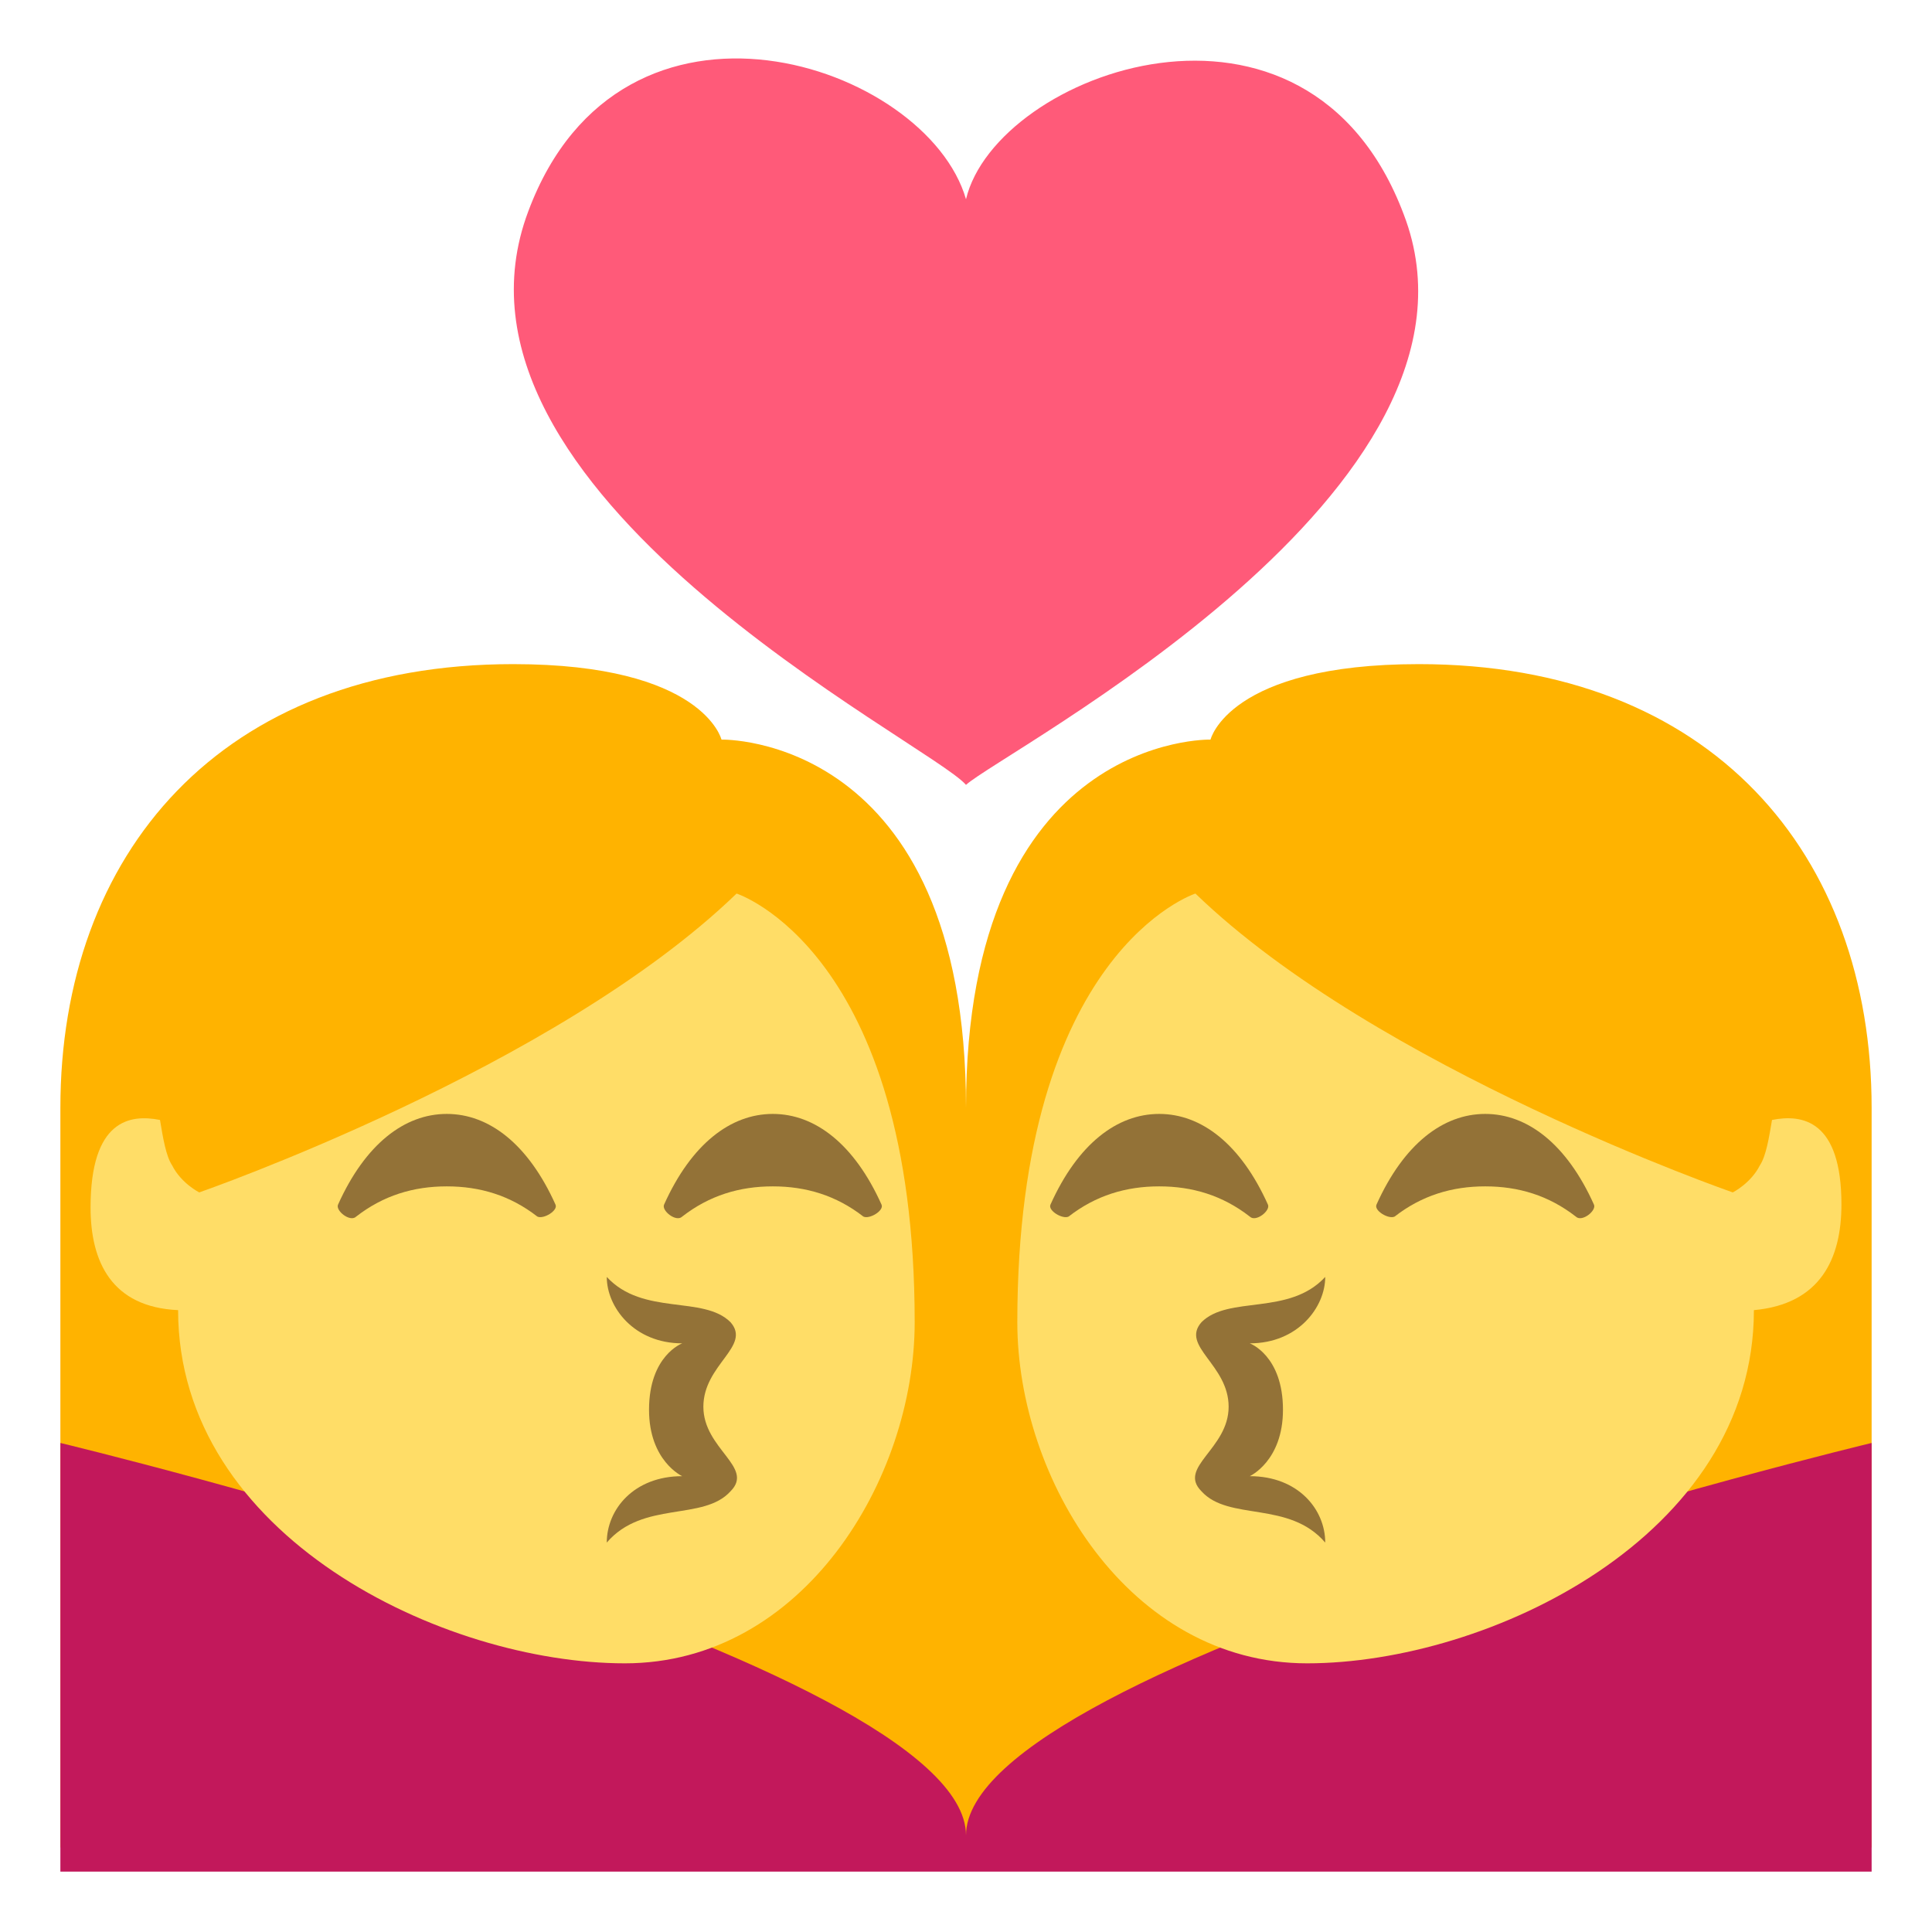
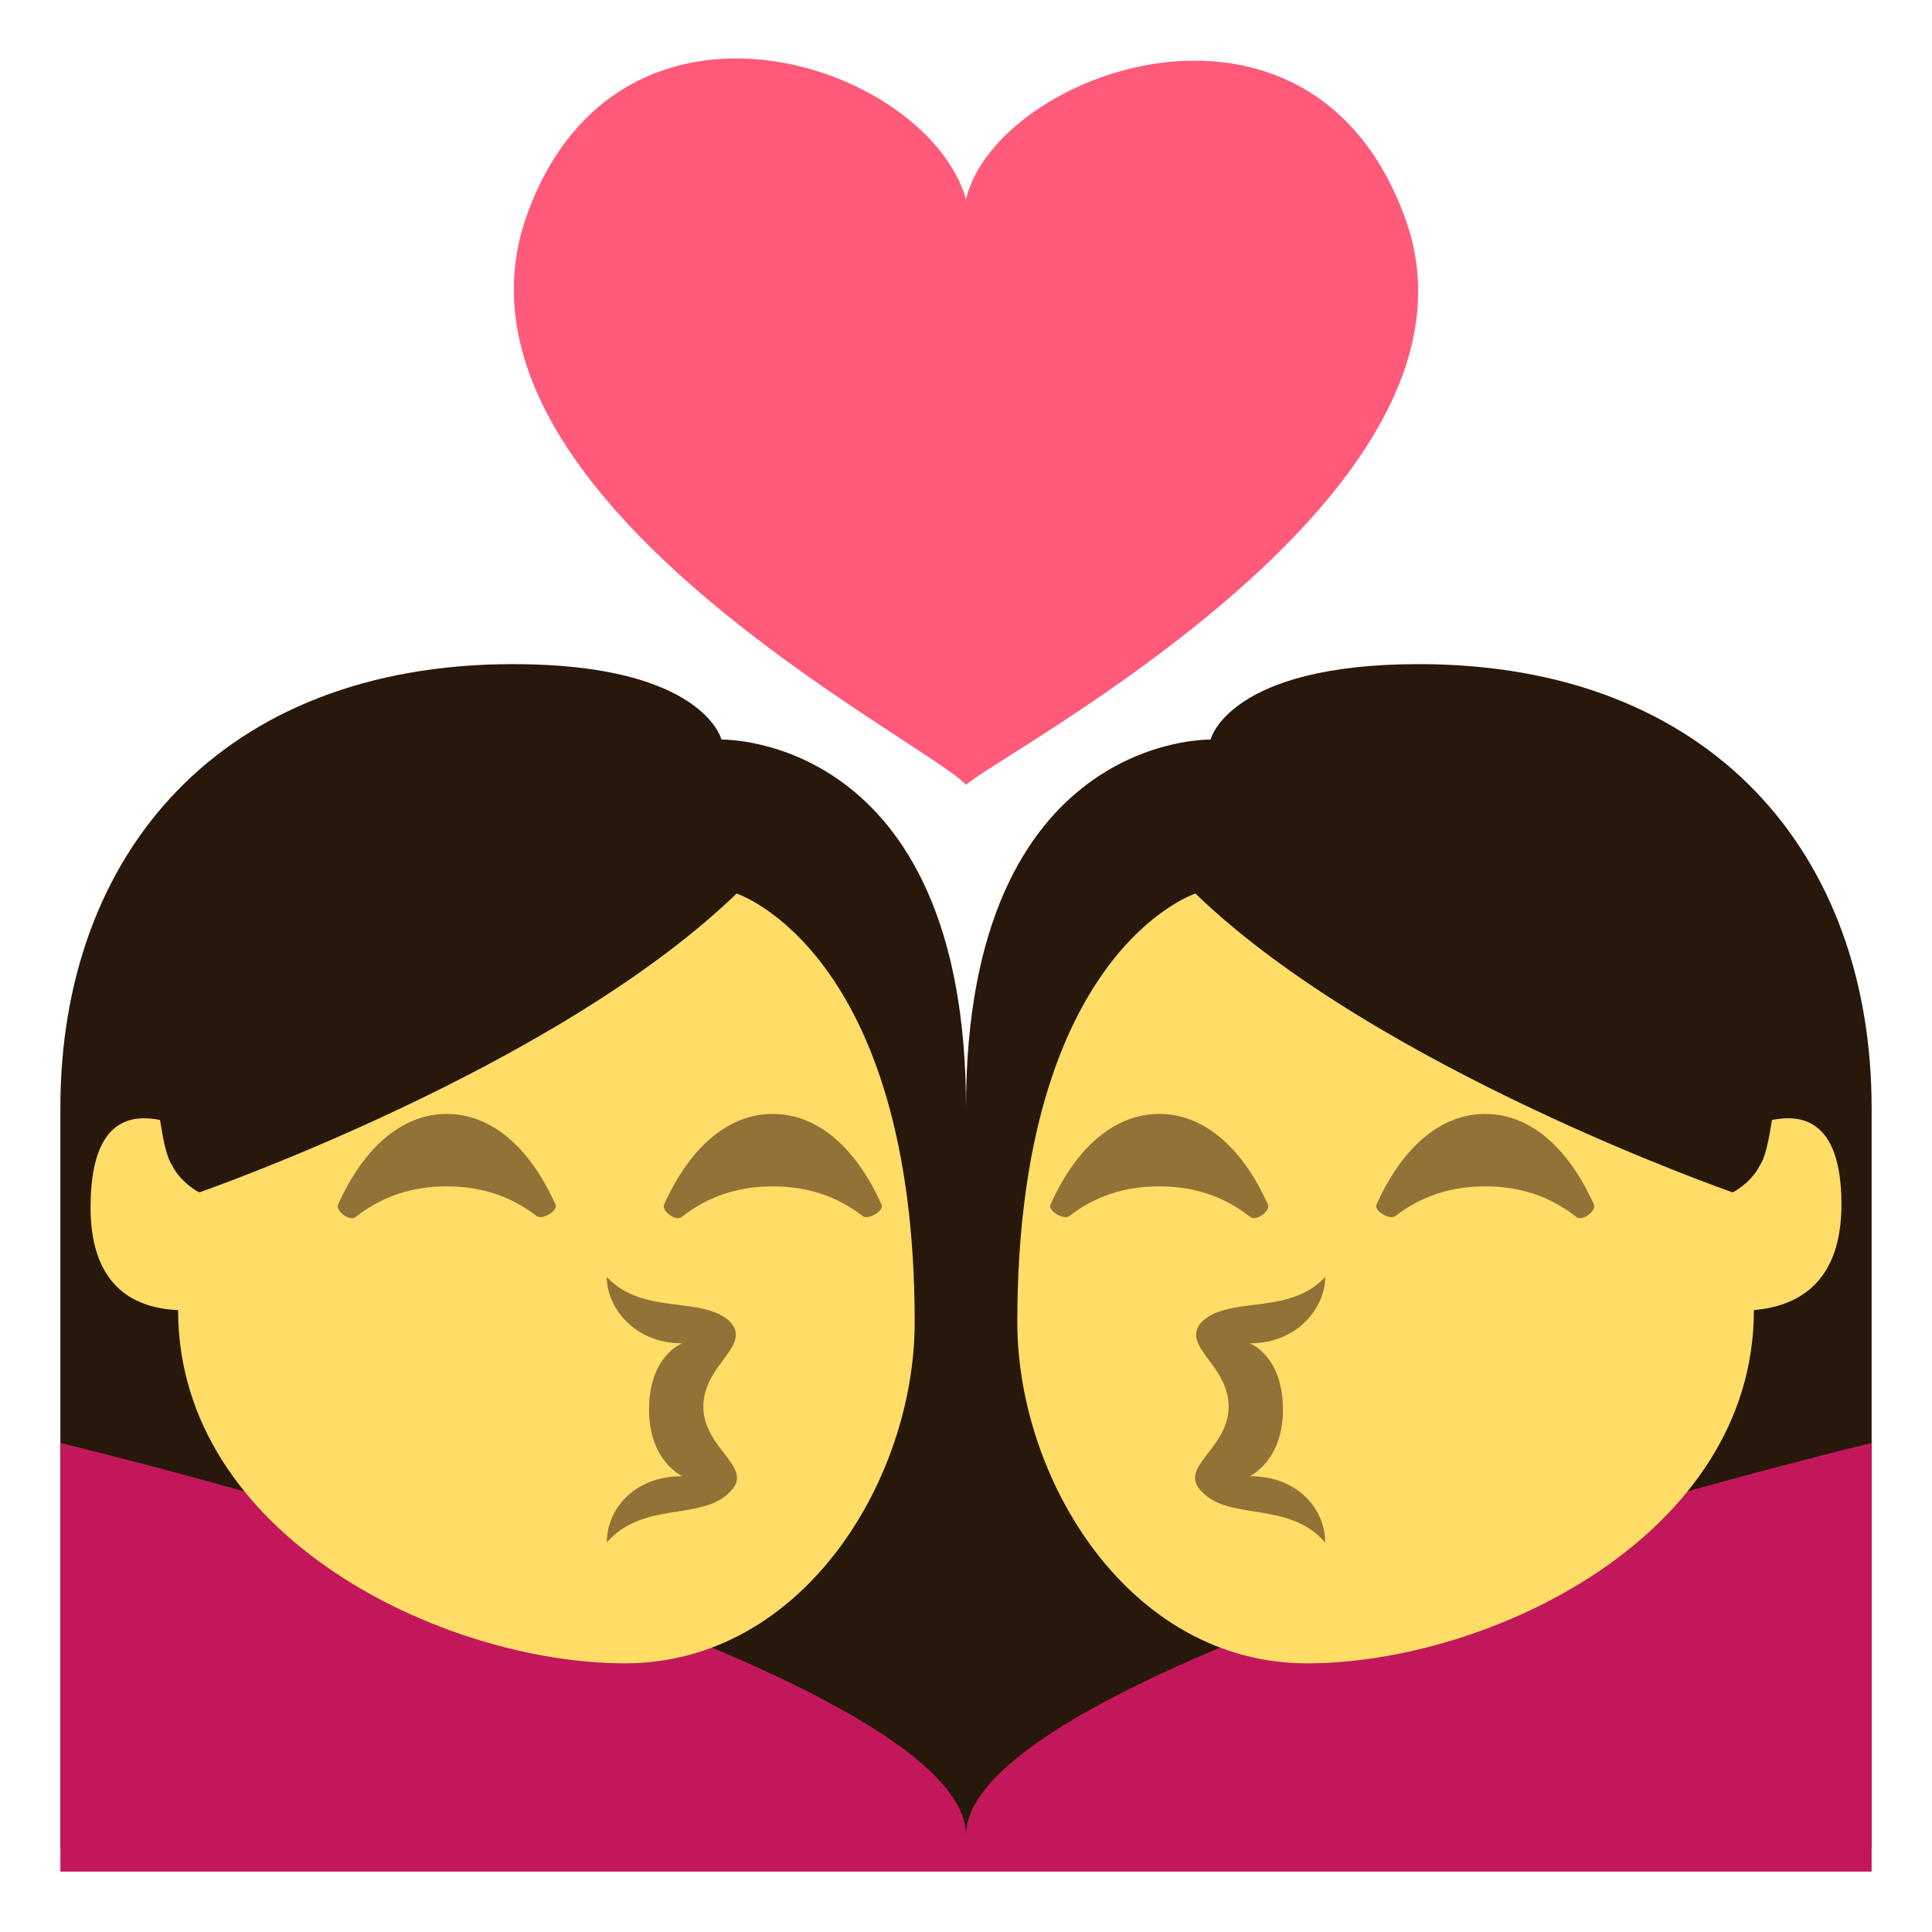
<svg xmlns="http://www.w3.org/2000/svg" viewBox="0 0 64 64" enable-background="new 0 0 64 64">
  <path d="m46.5 7.1c-3.2-8.5-13.5-4.7-14.5-.5-1.3-4.5-11.4-7.9-14.5.4-3.5 9.3 13.3 17.6 14.5 19 1.2-1.1 18-9.8 14.5-18.9" fill="#ff5a79" />
-   <path d="M17,22C7.3,22,2,28.3,2,36.7v24.5h30V36.7c0-12.4-8.1-12.2-8.1-12.2S23.3,22,17,22z" fill="#ffb300" />
+   <path d="M17,22C7.3,22,2,28.3,2,36.7v24.5h30V36.7c0-12.4-8.1-12.2-8.1-12.2S23.3,22,17,22z" fill="#28170b" />
  <path d="m2 47.8v14.2h30v-1.2c0-5.8-30-13-30-13" fill="#c2185b" />
  <path d="m5.3 37.1c.1.6.2 1.2.4 1.5.3.6.9.9.9.9s11.8-4.1 17.8-9.9c0 0 5.9 1.9 5.9 14.2 0 5.2-3.7 11.3-9.6 11.3-6 0-14.8-4.2-14.8-11.7-2.2-.1-2.9-1.6-2.9-3.4 0-2.9 1.3-3.1 2.3-2.9" fill="#ffdd67" />
  <g fill="#937237">
    <path d="m29.2 39.9c-.9-2-2.2-3-3.6-3-1.4 0-2.7 1-3.6 3-.1.2.4.6.6.4.9-.7 1.9-1 3-1 1.1 0 2.1.3 3 1 .2.1.7-.2.6-.4" />
    <path d="m18.4 39.9c-.9-2-2.2-3-3.6-3s-2.7 1-3.6 3c-.1.2.4.6.6.4.9-.7 1.9-1 3-1 1.1 0 2.1.3 3 1 .2.1.7-.2.6-.4" />
    <path d="m24.2 49.4c.8-.8-.9-1.4-.9-2.8 0-1.4 1.6-2 .9-2.8-.9-.9-2.9-.2-4.1-1.5 0 1 .9 2.2 2.5 2.2 0 0-1.1.4-1.1 2.2 0 1.7 1.1 2.2 1.1 2.2-1.6 0-2.5 1.1-2.5 2.2 1.2-1.4 3.2-.7 4.1-1.7" />
  </g>
-   <path d="M47,22c9.7,0,15,6.3,15,14.7v24.5H32V36.7c0-12.4,8.1-12.2,8.1-12.2S40.7,22,47,22z" fill="#ffb300" />
+   <path d="M47,22c9.7,0,15,6.3,15,14.7v24.5H32V36.7c0-12.4,8.1-12.2,8.1-12.2S40.7,22,47,22z" fill="#28170b" />
  <path d="m62 47.8v14.2h-30v-1.2c0-5.8 30-13 30-13" fill="#c2185b" />
  <path d="m58.7 37.1c-.1.6-.2 1.2-.4 1.5-.3.6-.9.9-.9.9s-11.8-4.1-17.8-9.9c0 0-5.9 1.9-5.9 14.2 0 5.2 3.7 11.3 9.6 11.3 6 0 14.8-4.2 14.8-11.7 2.2-.2 2.9-1.7 2.9-3.5 0-2.8-1.3-3-2.3-2.8" fill="#ffdd67" />
  <g fill="#937237">
    <path d="m34.8 39.9c.9-2 2.2-3 3.6-3 1.4 0 2.7 1 3.6 3 .1.2-.4.6-.6.4-.9-.7-1.9-1-3-1-1.1 0-2.1.3-3 1-.2.1-.7-.2-.6-.4" />
    <path d="m45.6 39.9c.9-2 2.2-3 3.6-3s2.7 1 3.6 3c.1.2-.4.6-.6.4-.9-.7-1.9-1-3-1-1.1 0-2.1.3-3 1-.2.1-.7-.2-.6-.4" />
    <path d="m39.8 49.4c-.8-.8.9-1.4.9-2.8 0-1.4-1.6-2-.9-2.8.9-.9 2.9-.2 4.1-1.5 0 1-.9 2.2-2.5 2.2 0 0 1.1.4 1.1 2.2 0 1.7-1.1 2.2-1.1 2.2 1.6 0 2.5 1.1 2.5 2.2-1.2-1.4-3.2-.7-4.1-1.7" />
  </g>
</svg>
